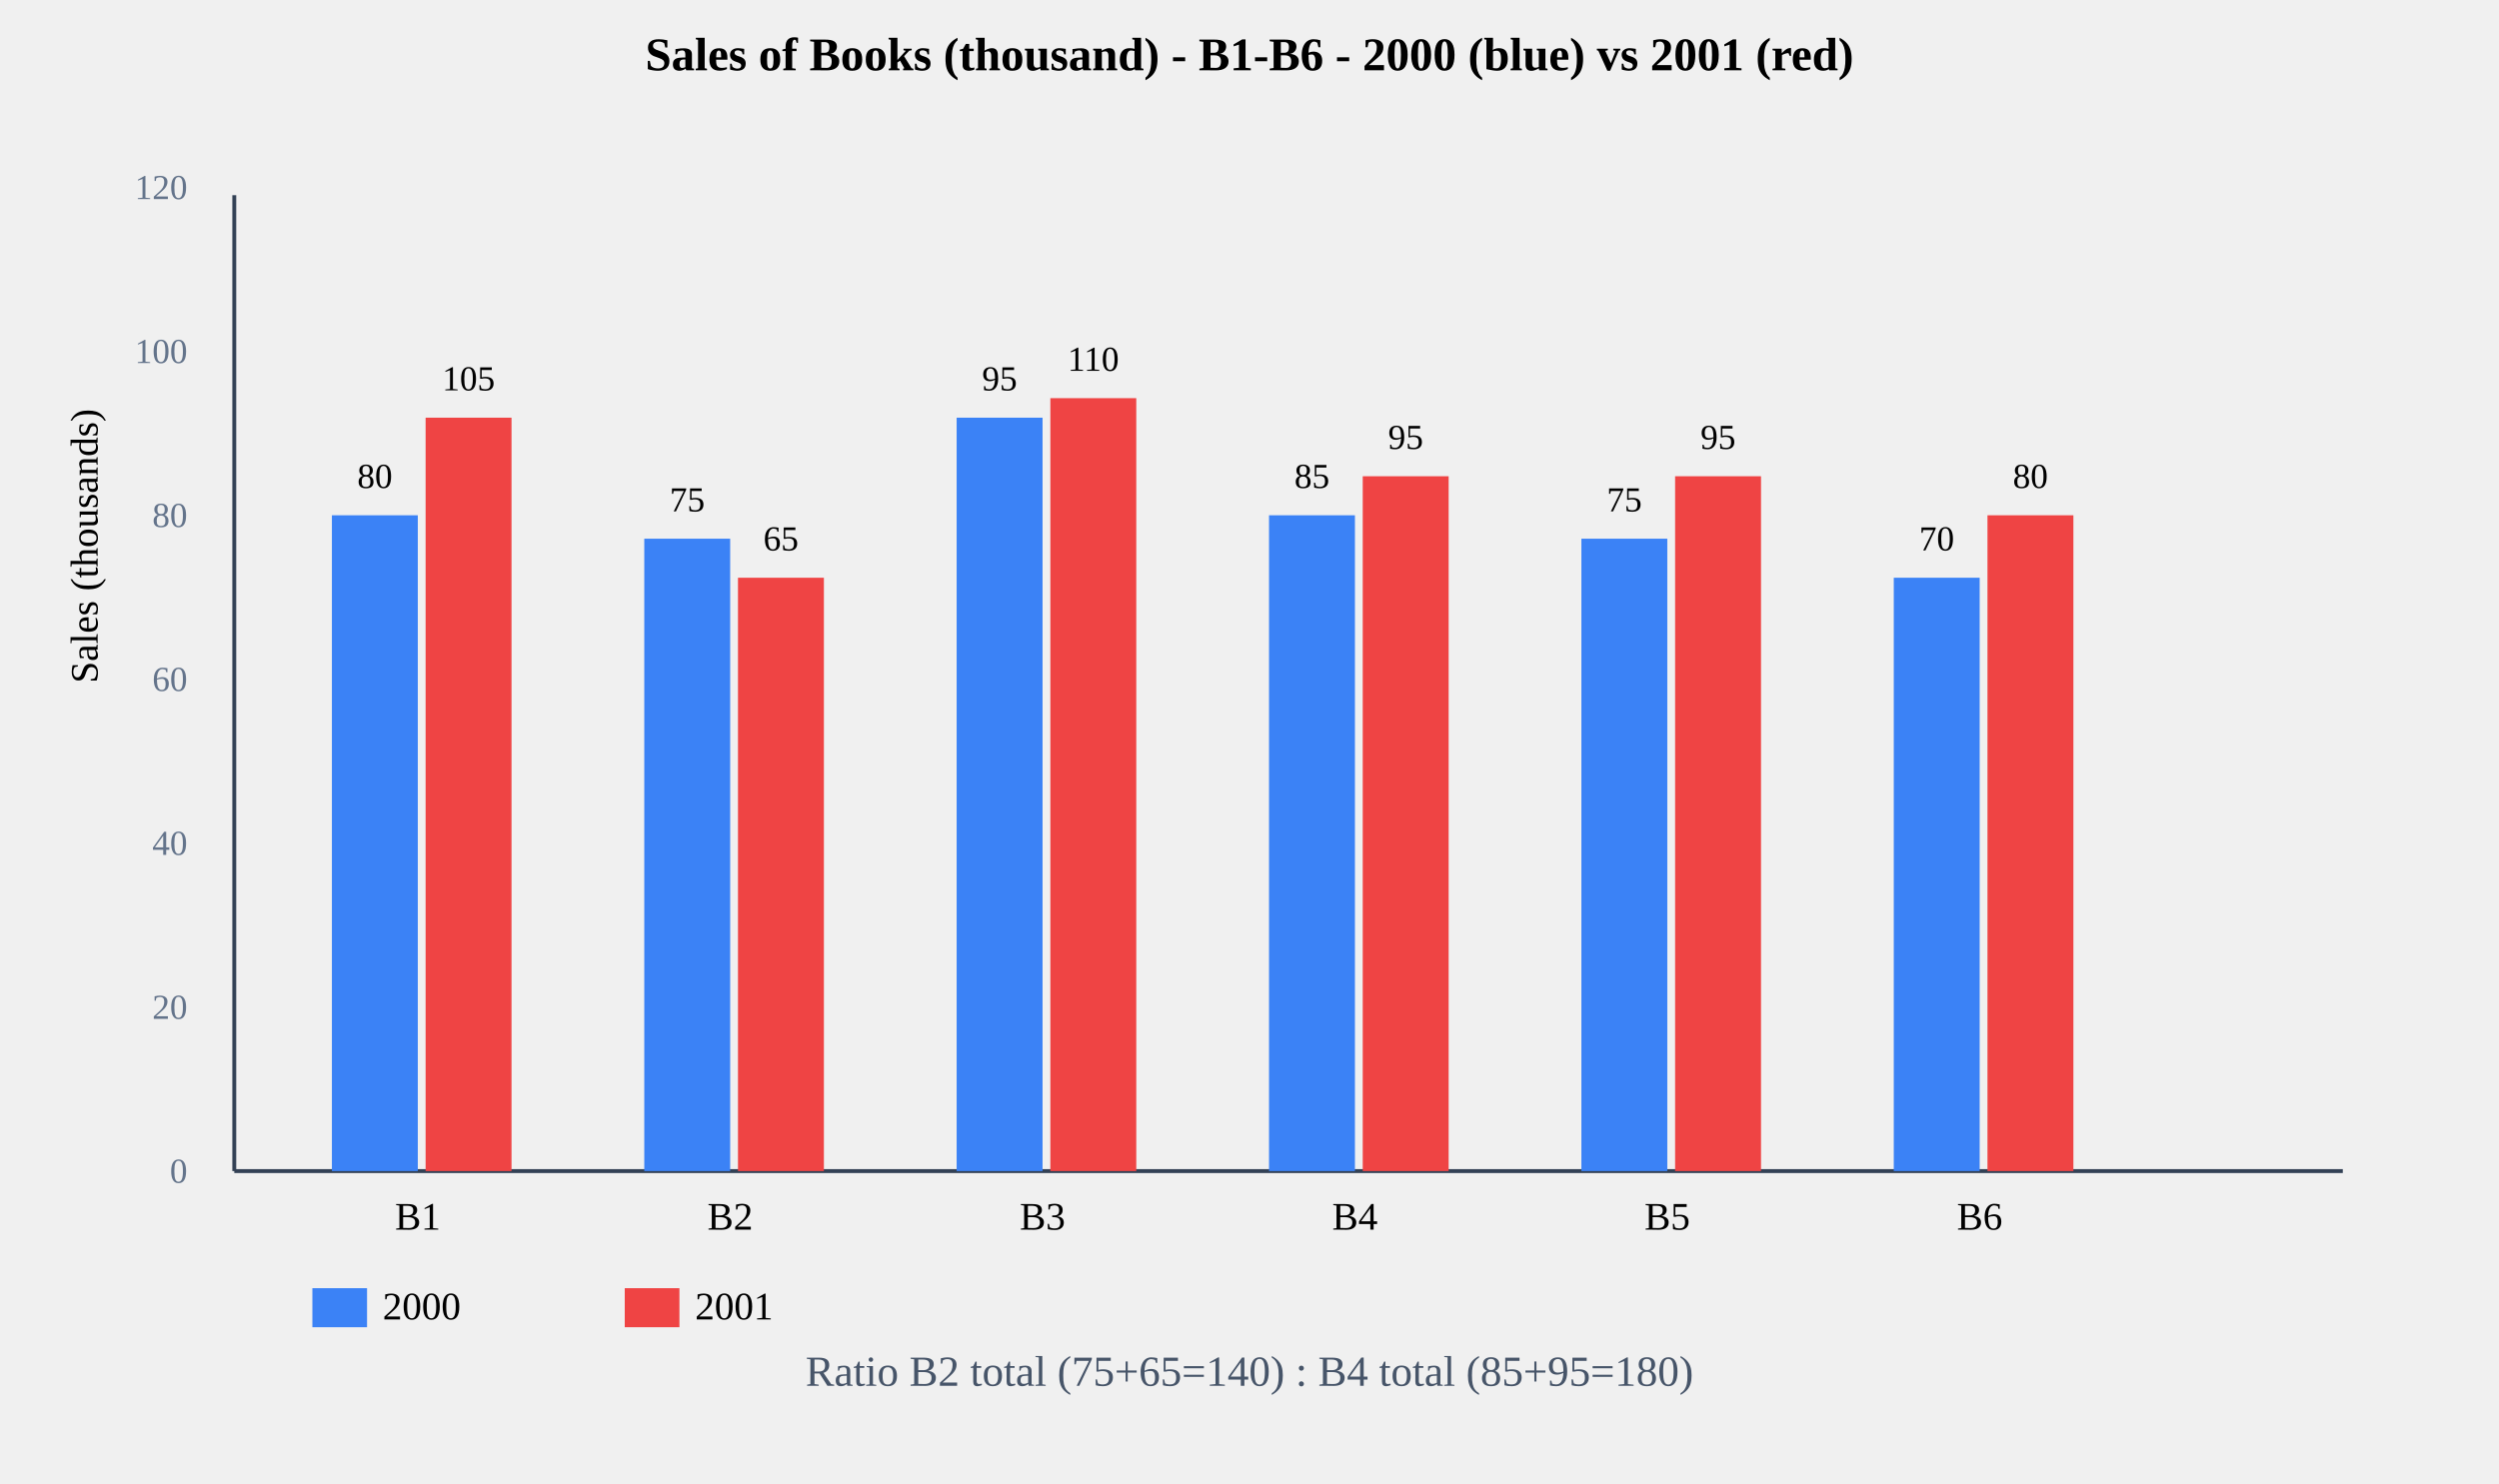
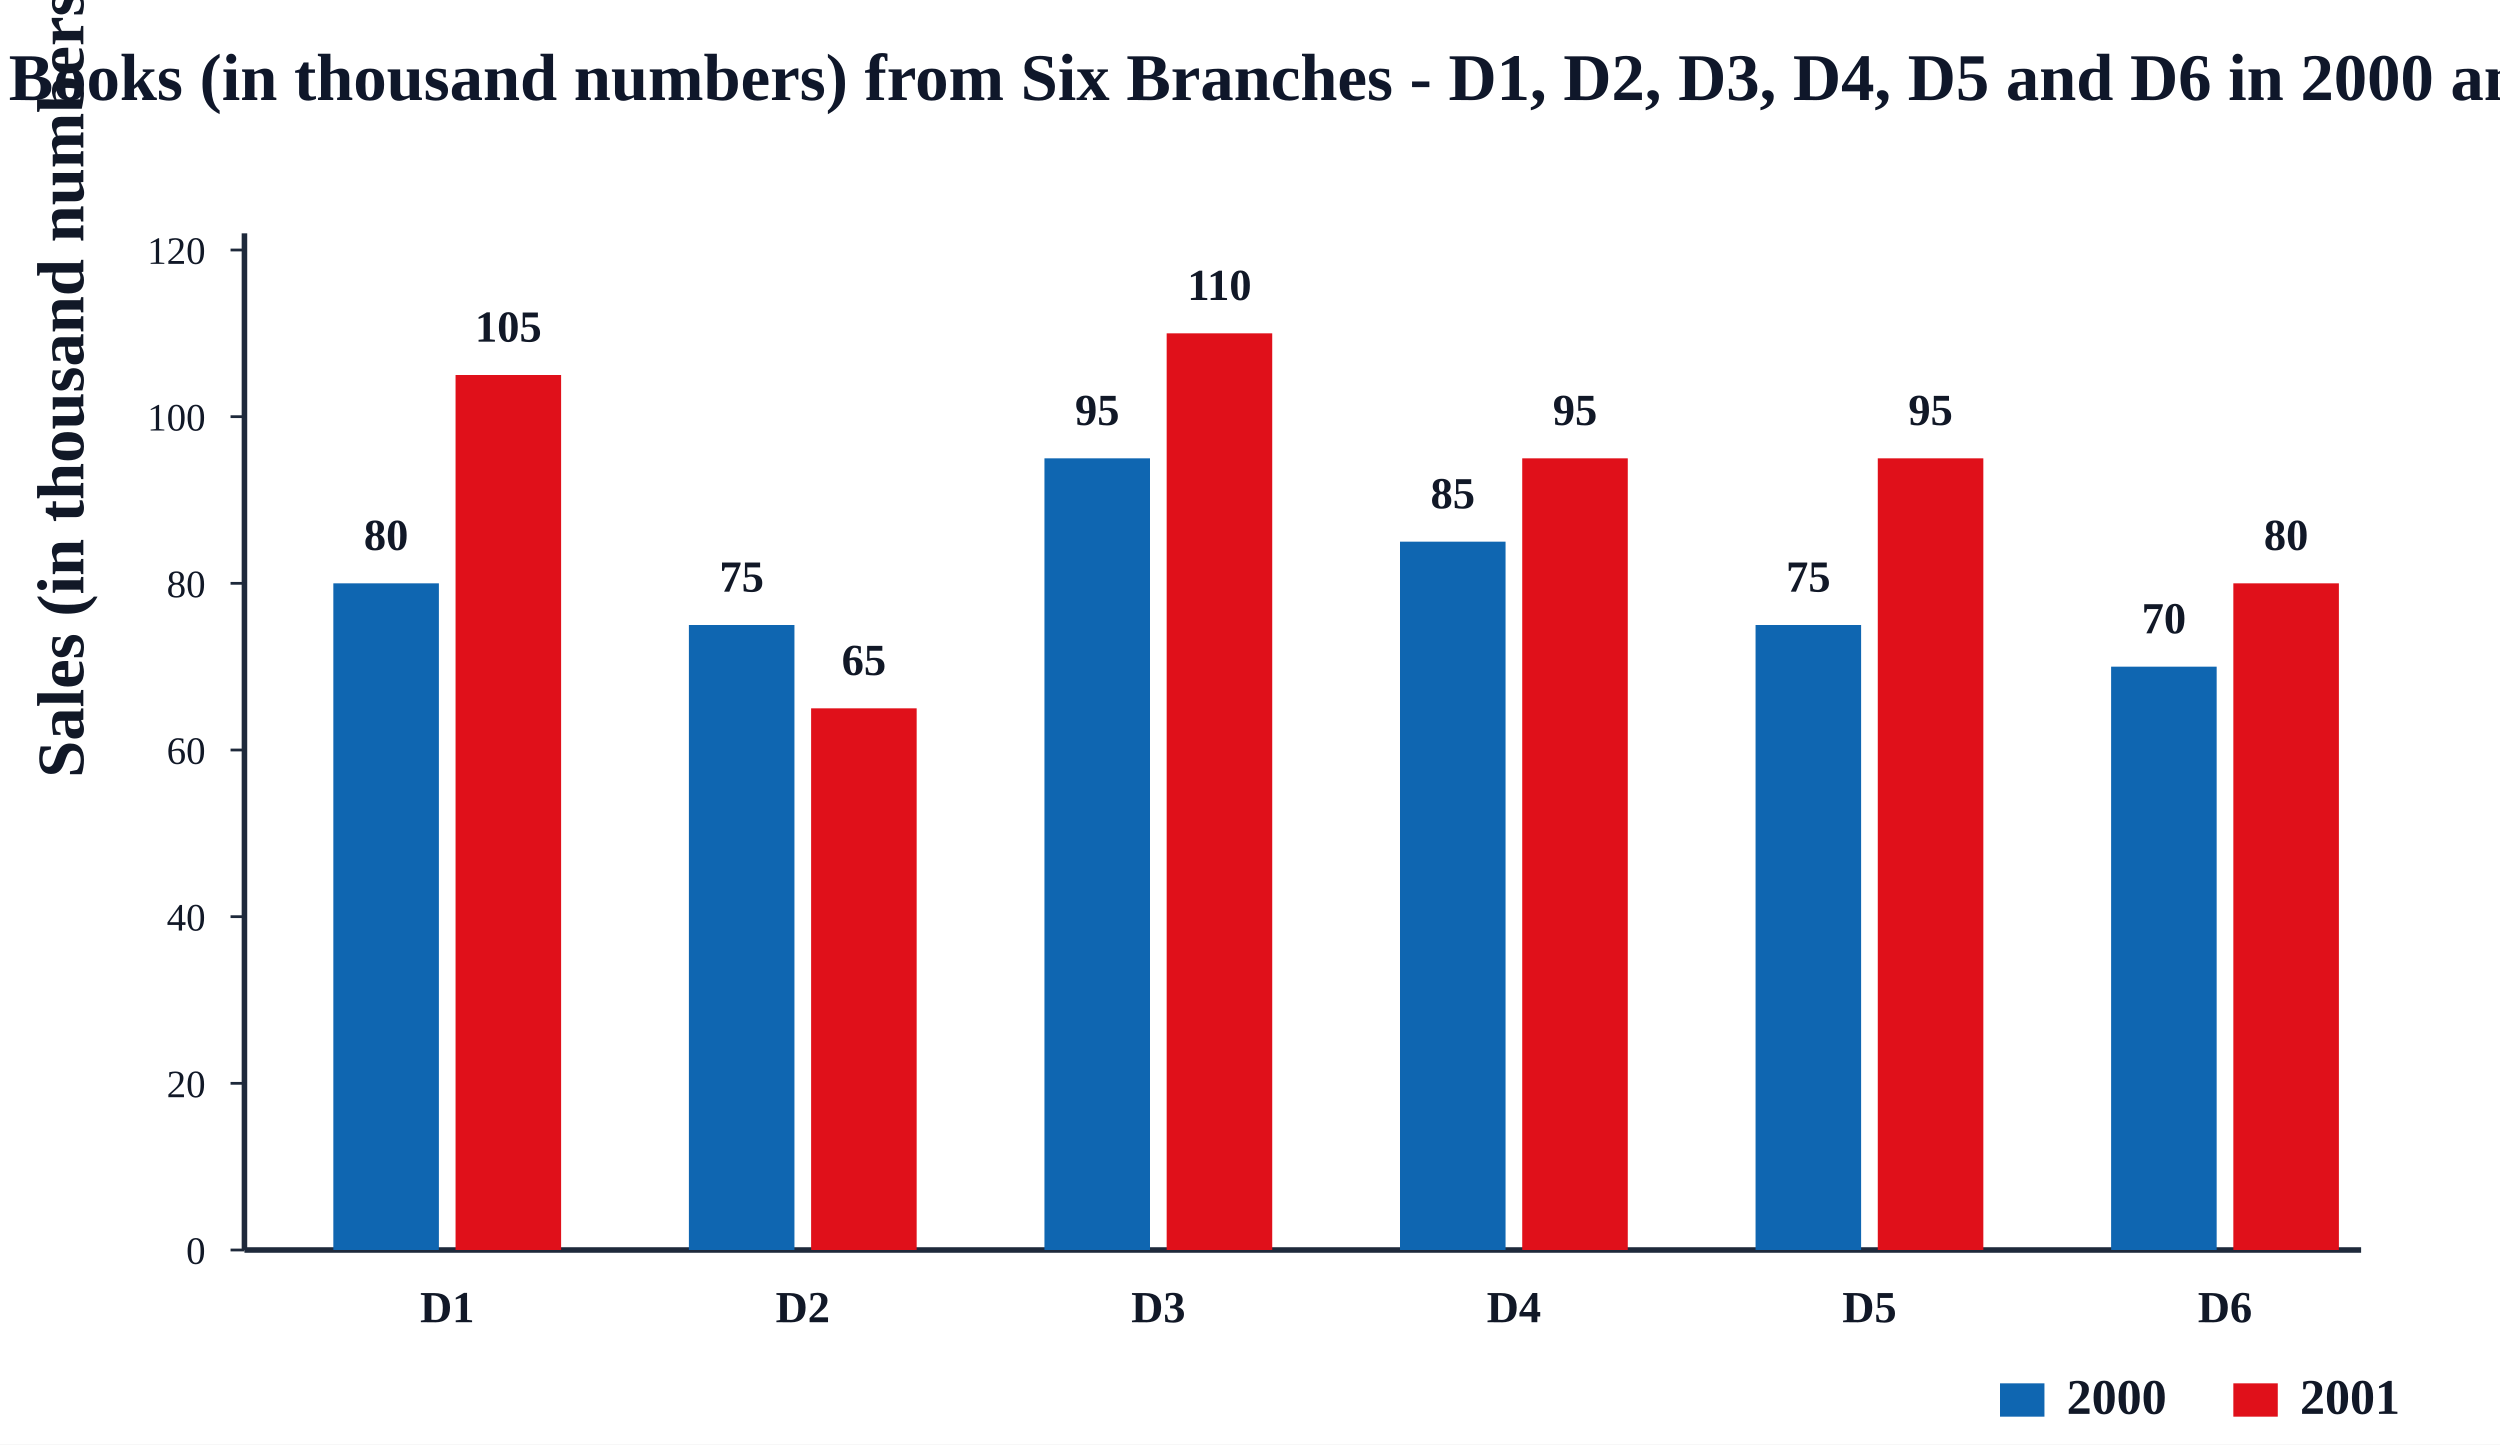
- <svg xmlns="http://www.w3.org/2000/svg" viewBox="0 0 640 380" width="640" height="380">
-   <text x="320" y="18" text-anchor="middle" font-size="12" font-weight="600">Sales of Books (thousand) - B1-B6 - 2000 (blue) vs 2001 (red)</text>
-   <line x1="60" y1="300" x2="600" y2="300" stroke="#334155" stroke-width="1" />
-   <line x1="60" y1="50" x2="60" y2="300" stroke="#334155" stroke-width="1" />
-   <text x="25" y="175" font-size="10" transform="rotate(-90 25 175)">Sales (thousands)</text>
-   <g font-size="9" fill="#64748b">
-     <line x1="55" y1="300" x2="60" y2="300" />
-     <text x="48" y="303" text-anchor="end">0</text>
-     <line x1="55" y1="258" x2="60" y2="258" />
-     <text x="48" y="261" text-anchor="end">20</text>
-     <line x1="55" y1="216" x2="60" y2="216" />
-     <text x="48" y="219" text-anchor="end">40</text>
-     <line x1="55" y1="174" x2="60" y2="174" />
-     <text x="48" y="177" text-anchor="end">60</text>
-     <line x1="55" y1="132" x2="60" y2="132" />
-     <text x="48" y="135" text-anchor="end">80</text>
-     <line x1="55" y1="90" x2="60" y2="90" />
-     <text x="48" y="93" text-anchor="end">100</text>
-     <line x1="55" y1="48" x2="60" y2="48" />
-     <text x="48" y="51" text-anchor="end">120</text>
+ <svg xmlns="http://www.w3.org/2000/svg" viewBox="0 0 900 520" width="900" height="520">
+   <rect x="0" y="0" width="900" height="520" fill="#ffffff" />
+   <text x="450" y="36" text-anchor="middle" font-size="24" font-weight="700" fill="#0f172a">
+     Sales of Books (in thousand numbers) from Six Branches - D1, D2, D3, D4, D5 and D6 in 2000 and 2001.
+   </text>
+   <line x1="88" y1="450" x2="850" y2="450" stroke="#1e293b" stroke-width="2" />
+   <line x1="88" y1="84" x2="88" y2="450" stroke="#1e293b" stroke-width="2" />
+   <text x="30" y="280" transform="rotate(-90 30 280)" font-size="24" font-weight="600" fill="#111827">
+     Sales (in thousand numbers)
+   </text>
+   <g font-size="14" fill="#111827">
+     <line x1="83" y1="450" x2="88" y2="450" stroke="#1e293b" />
+     <text x="74" y="455" text-anchor="end">0</text>
+     <line x1="83" y1="390" x2="88" y2="390" stroke="#1e293b" />
+     <text x="74" y="395" text-anchor="end">20</text>
+     <line x1="83" y1="330" x2="88" y2="330" stroke="#1e293b" />
+     <text x="74" y="335" text-anchor="end">40</text>
+     <line x1="83" y1="270" x2="88" y2="270" stroke="#1e293b" />
+     <text x="74" y="275" text-anchor="end">60</text>
+     <line x1="83" y1="210" x2="88" y2="210" stroke="#1e293b" />
+     <text x="74" y="215" text-anchor="end">80</text>
+     <line x1="83" y1="150" x2="88" y2="150" stroke="#1e293b" />
+     <text x="74" y="155" text-anchor="end">100</text>
+     <line x1="83" y1="90" x2="88" y2="90" stroke="#1e293b" />
+     <text x="74" y="95" text-anchor="end">120</text>
  </g>
-   <rect x="85" y="132" width="22" height="168" fill="#3b82f6" />
-   <text x="96" y="125" text-anchor="middle" font-size="9">80</text>
-   <rect x="109" y="107" width="22" height="193" fill="#ef4444" />
-   <text x="120" y="100" text-anchor="middle" font-size="9">105</text>
-   <text x="107" y="315" text-anchor="middle" font-size="10">B1</text>
-   <rect x="165" y="138" width="22" height="162" fill="#3b82f6" />
-   <text x="176" y="131" text-anchor="middle" font-size="9">75</text>
-   <rect x="189" y="148" width="22" height="152" fill="#ef4444" />
-   <text x="200" y="141" text-anchor="middle" font-size="9">65</text>
-   <text x="187" y="315" text-anchor="middle" font-size="10">B2</text>
-   <rect x="245" y="107" width="22" height="193" fill="#3b82f6" />
-   <text x="256" y="100" text-anchor="middle" font-size="9">95</text>
-   <rect x="269" y="102" width="22" height="198" fill="#ef4444" />
-   <text x="280" y="95" text-anchor="middle" font-size="9">110</text>
-   <text x="267" y="315" text-anchor="middle" font-size="10">B3</text>
-   <rect x="325" y="132" width="22" height="168" fill="#3b82f6" />
-   <text x="336" y="125" text-anchor="middle" font-size="9">85</text>
-   <rect x="349" y="122" width="22" height="178" fill="#ef4444" />
-   <text x="360" y="115" text-anchor="middle" font-size="9">95</text>
-   <text x="347" y="315" text-anchor="middle" font-size="10">B4</text>
-   <rect x="405" y="138" width="22" height="162" fill="#3b82f6" />
-   <text x="416" y="131" text-anchor="middle" font-size="9">75</text>
-   <rect x="429" y="122" width="22" height="178" fill="#ef4444" />
-   <text x="440" y="115" text-anchor="middle" font-size="9">95</text>
-   <text x="427" y="315" text-anchor="middle" font-size="10">B5</text>
-   <rect x="485" y="148" width="22" height="152" fill="#3b82f6" />
-   <text x="496" y="141" text-anchor="middle" font-size="9">70</text>
-   <rect x="509" y="132" width="22" height="168" fill="#ef4444" />
-   <text x="520" y="125" text-anchor="middle" font-size="9">80</text>
-   <text x="507" y="315" text-anchor="middle" font-size="10">B6</text>
-   <rect x="80" y="330" width="14" height="10" fill="#3b82f6" />
-   <text x="98" y="338" font-size="10">2000</text>
-   <rect x="160" y="330" width="14" height="10" fill="#ef4444" />
-   <text x="178" y="338" font-size="10">2001</text>
-   <text x="320" y="355" text-anchor="middle" font-size="11" fill="#475569">Ratio B2 total (75+65=140) : B4 total (85+95=180)</text>
+   <g font-size="16" font-weight="700" fill="#111827">
+     <rect x="120" y="210" width="38" height="240" fill="#0f66b1" />
+     <text x="139" y="198" text-anchor="middle">80</text>
+     <rect x="164" y="135" width="38" height="315" fill="#e0101a" />
+     <text x="183" y="123" text-anchor="middle">105</text>
+     <text x="161" y="476" text-anchor="middle">D1</text>
+     <rect x="248" y="225" width="38" height="225" fill="#0f66b1" />
+     <text x="267" y="213" text-anchor="middle">75</text>
+     <rect x="292" y="255" width="38" height="195" fill="#e0101a" />
+     <text x="311" y="243" text-anchor="middle">65</text>
+     <text x="289" y="476" text-anchor="middle">D2</text>
+     <rect x="376" y="165" width="38" height="285" fill="#0f66b1" />
+     <text x="395" y="153" text-anchor="middle">95</text>
+     <rect x="420" y="120" width="38" height="330" fill="#e0101a" />
+     <text x="439" y="108" text-anchor="middle">110</text>
+     <text x="417" y="476" text-anchor="middle">D3</text>
+     <rect x="504" y="195" width="38" height="255" fill="#0f66b1" />
+     <text x="523" y="183" text-anchor="middle">85</text>
+     <rect x="548" y="165" width="38" height="285" fill="#e0101a" />
+     <text x="567" y="153" text-anchor="middle">95</text>
+     <text x="545" y="476" text-anchor="middle">D4</text>
+     <rect x="632" y="225" width="38" height="225" fill="#0f66b1" />
+     <text x="651" y="213" text-anchor="middle">75</text>
+     <rect x="676" y="165" width="38" height="285" fill="#e0101a" />
+     <text x="695" y="153" text-anchor="middle">95</text>
+     <text x="673" y="476" text-anchor="middle">D5</text>
+     <rect x="760" y="240" width="38" height="210" fill="#0f66b1" />
+     <text x="779" y="228" text-anchor="middle">70</text>
+     <rect x="804" y="210" width="38" height="240" fill="#e0101a" />
+     <text x="823" y="198" text-anchor="middle">80</text>
+     <text x="801" y="476" text-anchor="middle">D6</text>
+   </g>
+   <rect x="720" y="498" width="16" height="12" fill="#0f66b1" />
+   <text x="744" y="509" font-size="18" font-weight="700" fill="#111827">2000</text>
+   <rect x="804" y="498" width="16" height="12" fill="#e0101a" />
+   <text x="828" y="509" font-size="18" font-weight="700" fill="#111827">2001</text>
</svg>
